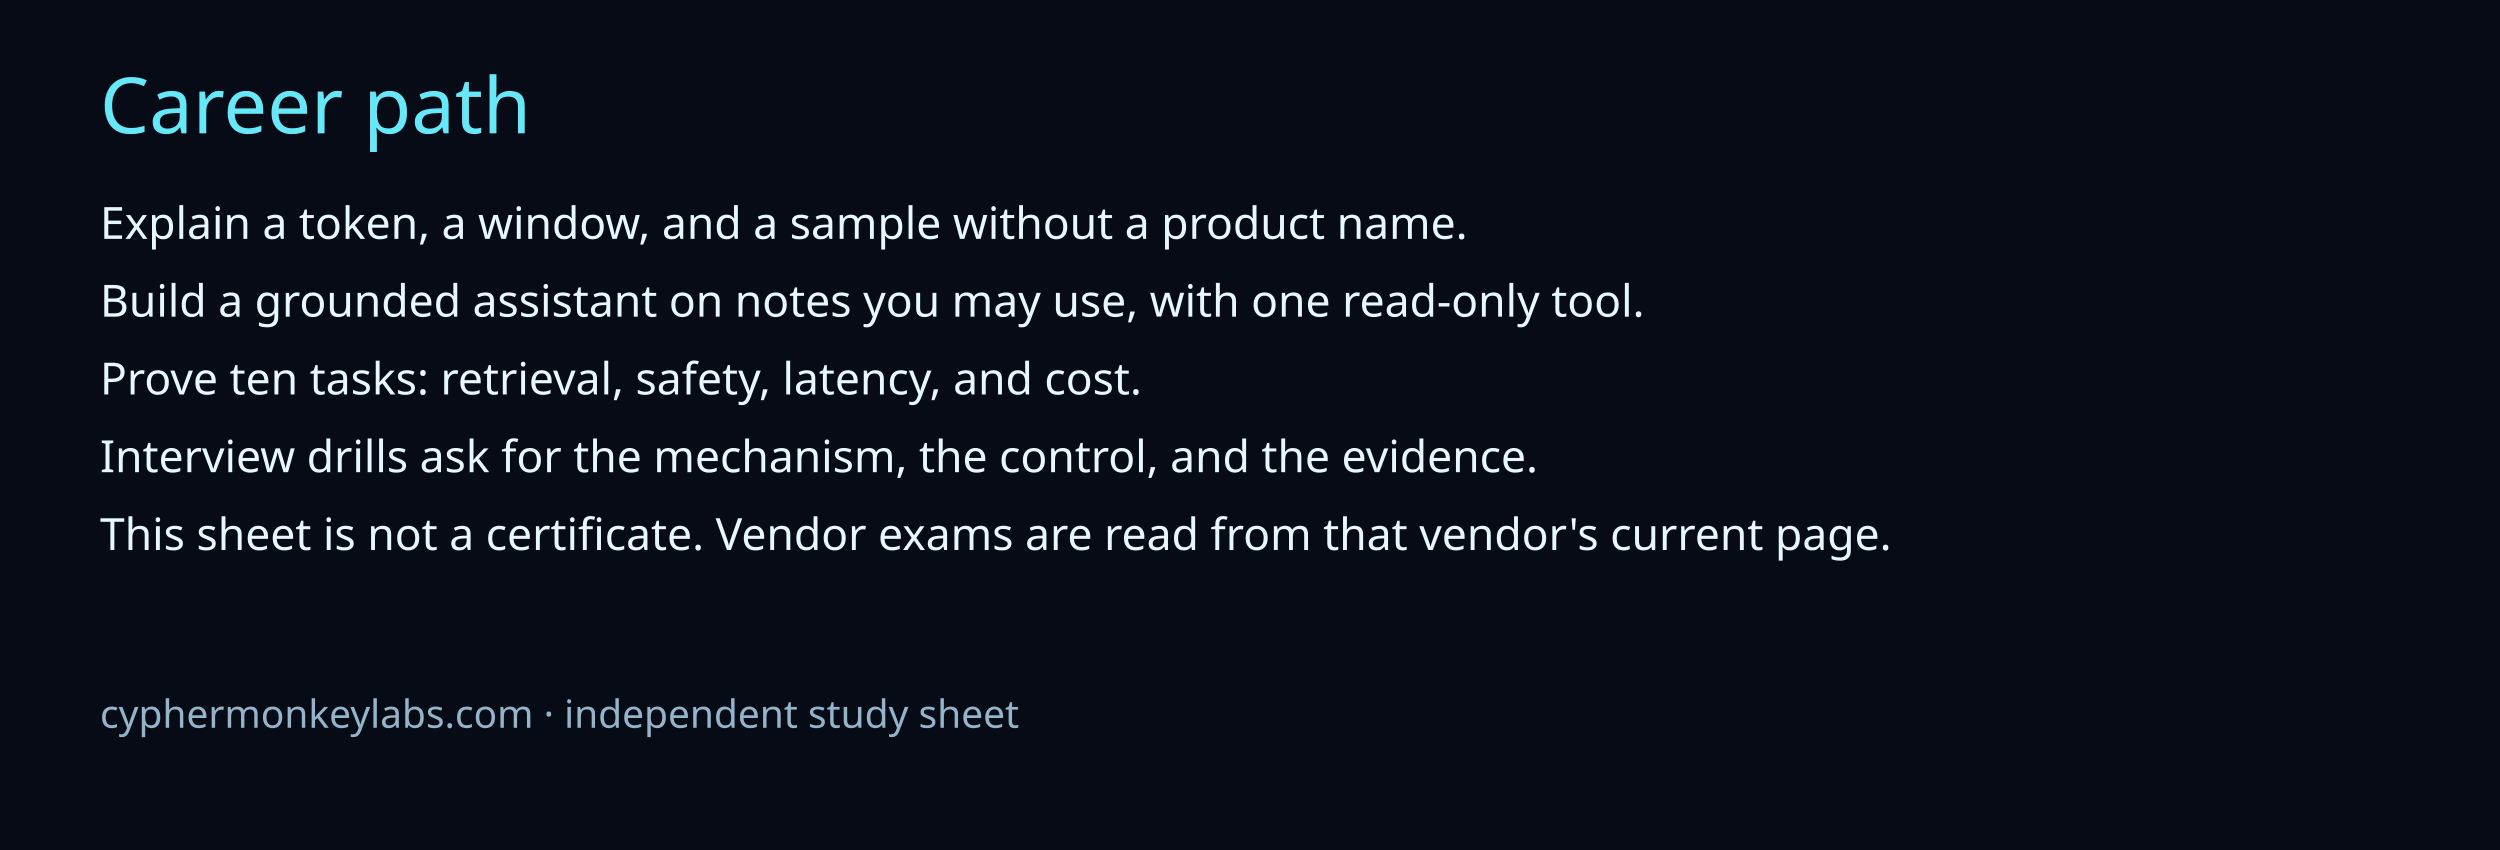
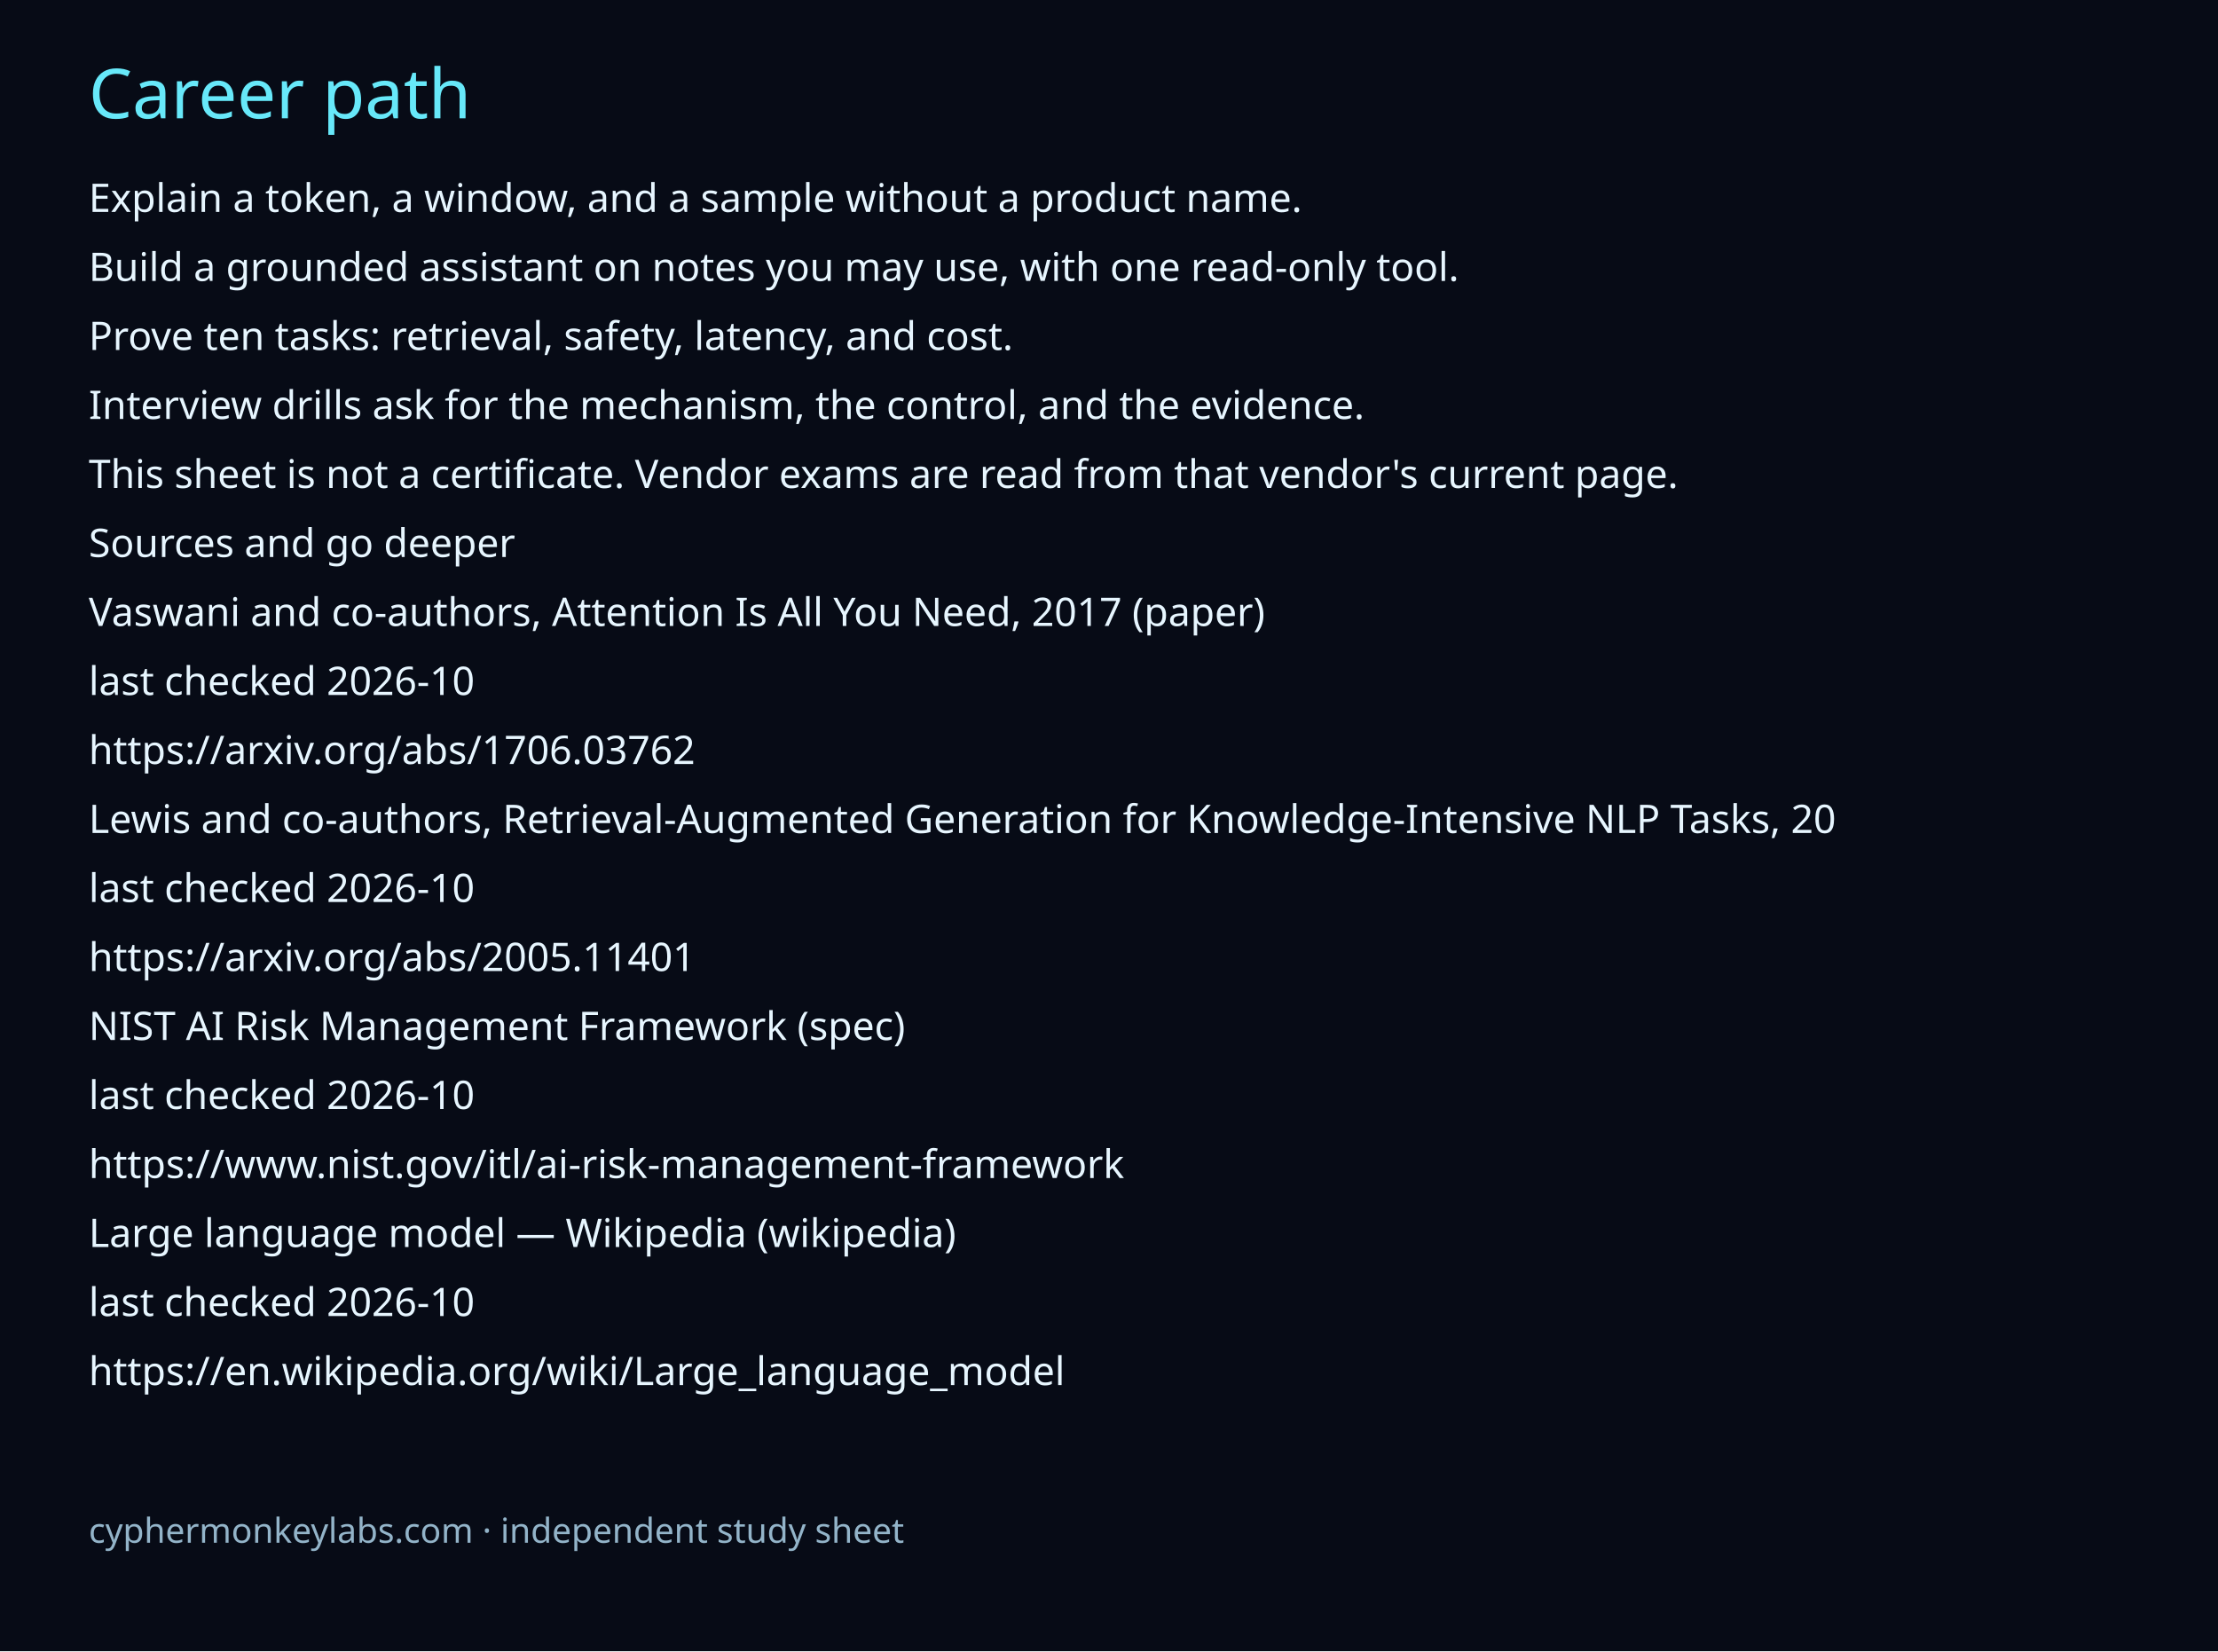
- <svg xmlns="http://www.w3.org/2000/svg" width="900" height="306" viewBox="0 0 900 306">
-   <rect width="900" height="306" fill="#070b16" />
+ <svg xmlns="http://www.w3.org/2000/svg" width="900" height="670" viewBox="0 0 900 670">
+   <rect width="900" height="670" fill="#070b16" />
  <text x="36" y="48" fill="#67e8f9" font-family="system-ui,sans-serif" font-size="28">Career path</text>
  <text x="36" y="86" fill="#e7f6ff" font-family="system-ui,sans-serif" font-size="16">Explain a token, a window, and a sample without a product name.</text>
  <text x="36" y="114" fill="#e7f6ff" font-family="system-ui,sans-serif" font-size="16">Build a grounded assistant on notes you may use, with one read-only tool.</text>
  <text x="36" y="142" fill="#e7f6ff" font-family="system-ui,sans-serif" font-size="16">Prove ten tasks: retrieval, safety, latency, and cost.</text>
  <text x="36" y="170" fill="#e7f6ff" font-family="system-ui,sans-serif" font-size="16">Interview drills ask for the mechanism, the control, and the evidence.</text>
  <text x="36" y="198" fill="#e7f6ff" font-family="system-ui,sans-serif" font-size="16">This sheet is not a certificate. Vendor exams are read from that vendor's current page.</text>
-   <text x="36" y="262" fill="#93b4c9" font-family="system-ui,sans-serif" font-size="14">cyphermonkeylabs.com · independent study sheet</text>
+   <text x="36" y="226" fill="#e7f6ff" font-family="system-ui,sans-serif" font-size="16">Sources and go deeper</text>
+   <text x="36" y="254" fill="#e7f6ff" font-family="system-ui,sans-serif" font-size="16">Vaswani and co-authors, Attention Is All You Need, 2017 (paper)</text>
+   <text x="36" y="282" fill="#e7f6ff" font-family="system-ui,sans-serif" font-size="16">last checked 2026-10</text>
+   <text x="36" y="310" fill="#e7f6ff" font-family="system-ui,sans-serif" font-size="16">https://arxiv.org/abs/1706.03762</text>
+   <text x="36" y="338" fill="#e7f6ff" font-family="system-ui,sans-serif" font-size="16">Lewis and co-authors, Retrieval-Augmented Generation for Knowledge-Intensive NLP Tasks, 20</text>
+   <text x="36" y="366" fill="#e7f6ff" font-family="system-ui,sans-serif" font-size="16">last checked 2026-10</text>
+   <text x="36" y="394" fill="#e7f6ff" font-family="system-ui,sans-serif" font-size="16">https://arxiv.org/abs/2005.11401</text>
+   <text x="36" y="422" fill="#e7f6ff" font-family="system-ui,sans-serif" font-size="16">NIST AI Risk Management Framework (spec)</text>
+   <text x="36" y="450" fill="#e7f6ff" font-family="system-ui,sans-serif" font-size="16">last checked 2026-10</text>
+   <text x="36" y="478" fill="#e7f6ff" font-family="system-ui,sans-serif" font-size="16">https://www.nist.gov/itl/ai-risk-management-framework</text>
+   <text x="36" y="506" fill="#e7f6ff" font-family="system-ui,sans-serif" font-size="16">Large language model — Wikipedia (wikipedia)</text>
+   <text x="36" y="534" fill="#e7f6ff" font-family="system-ui,sans-serif" font-size="16">last checked 2026-10</text>
+   <text x="36" y="562" fill="#e7f6ff" font-family="system-ui,sans-serif" font-size="16">https://en.wikipedia.org/wiki/Large_language_model</text>
+   <text x="36" y="626" fill="#93b4c9" font-family="system-ui,sans-serif" font-size="14">cyphermonkeylabs.com · independent study sheet</text>
</svg>
